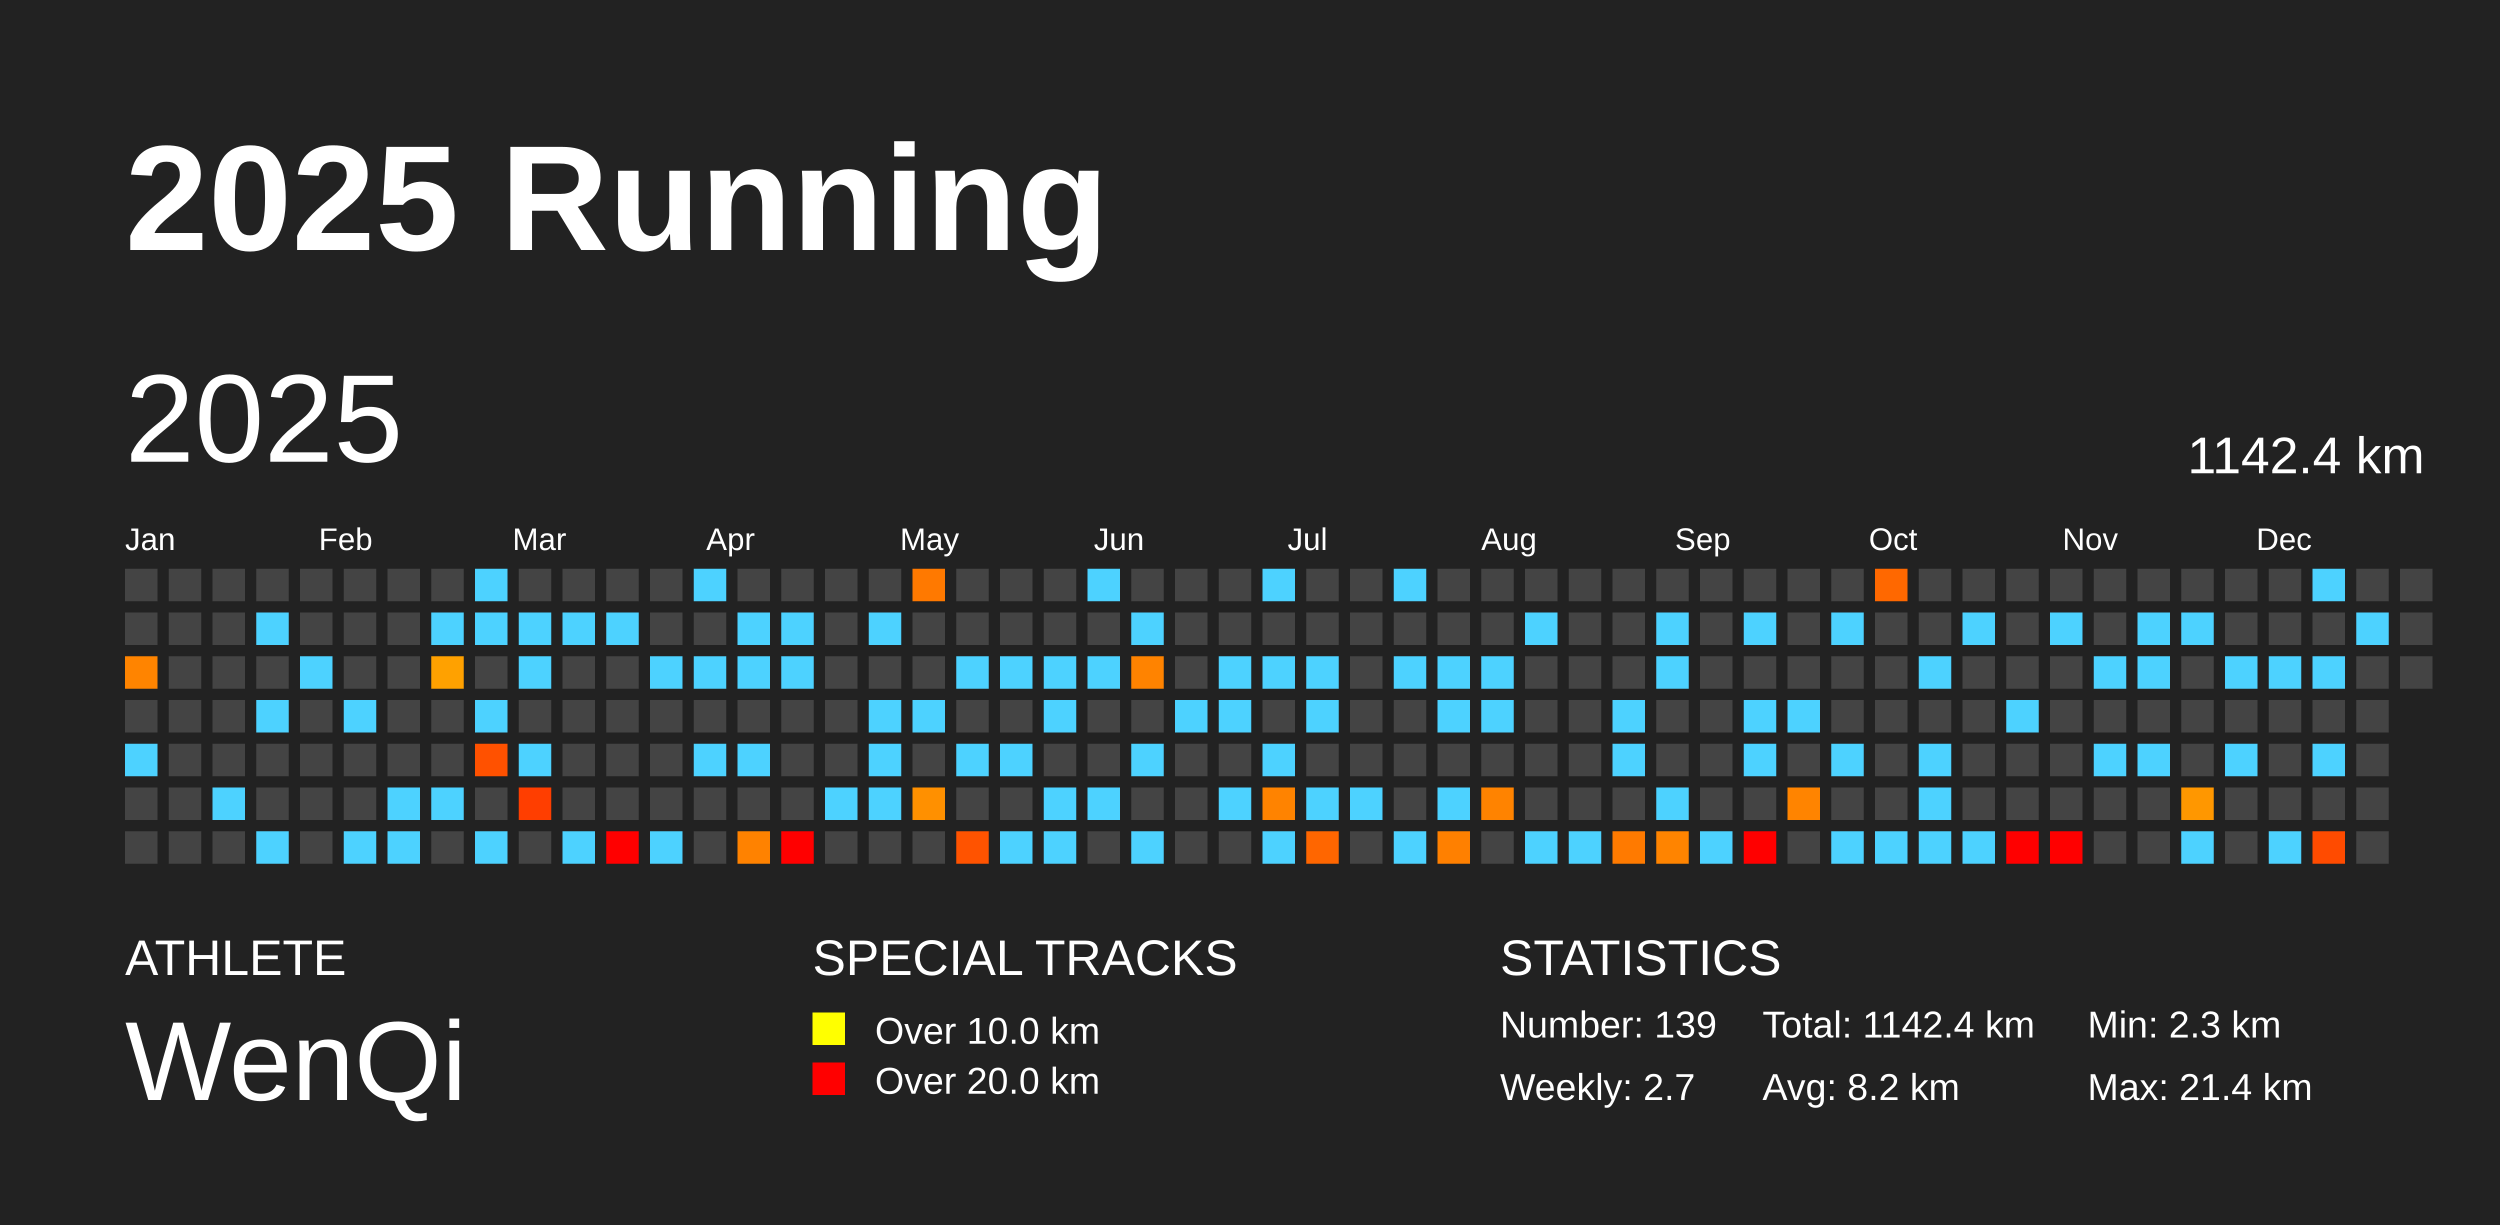
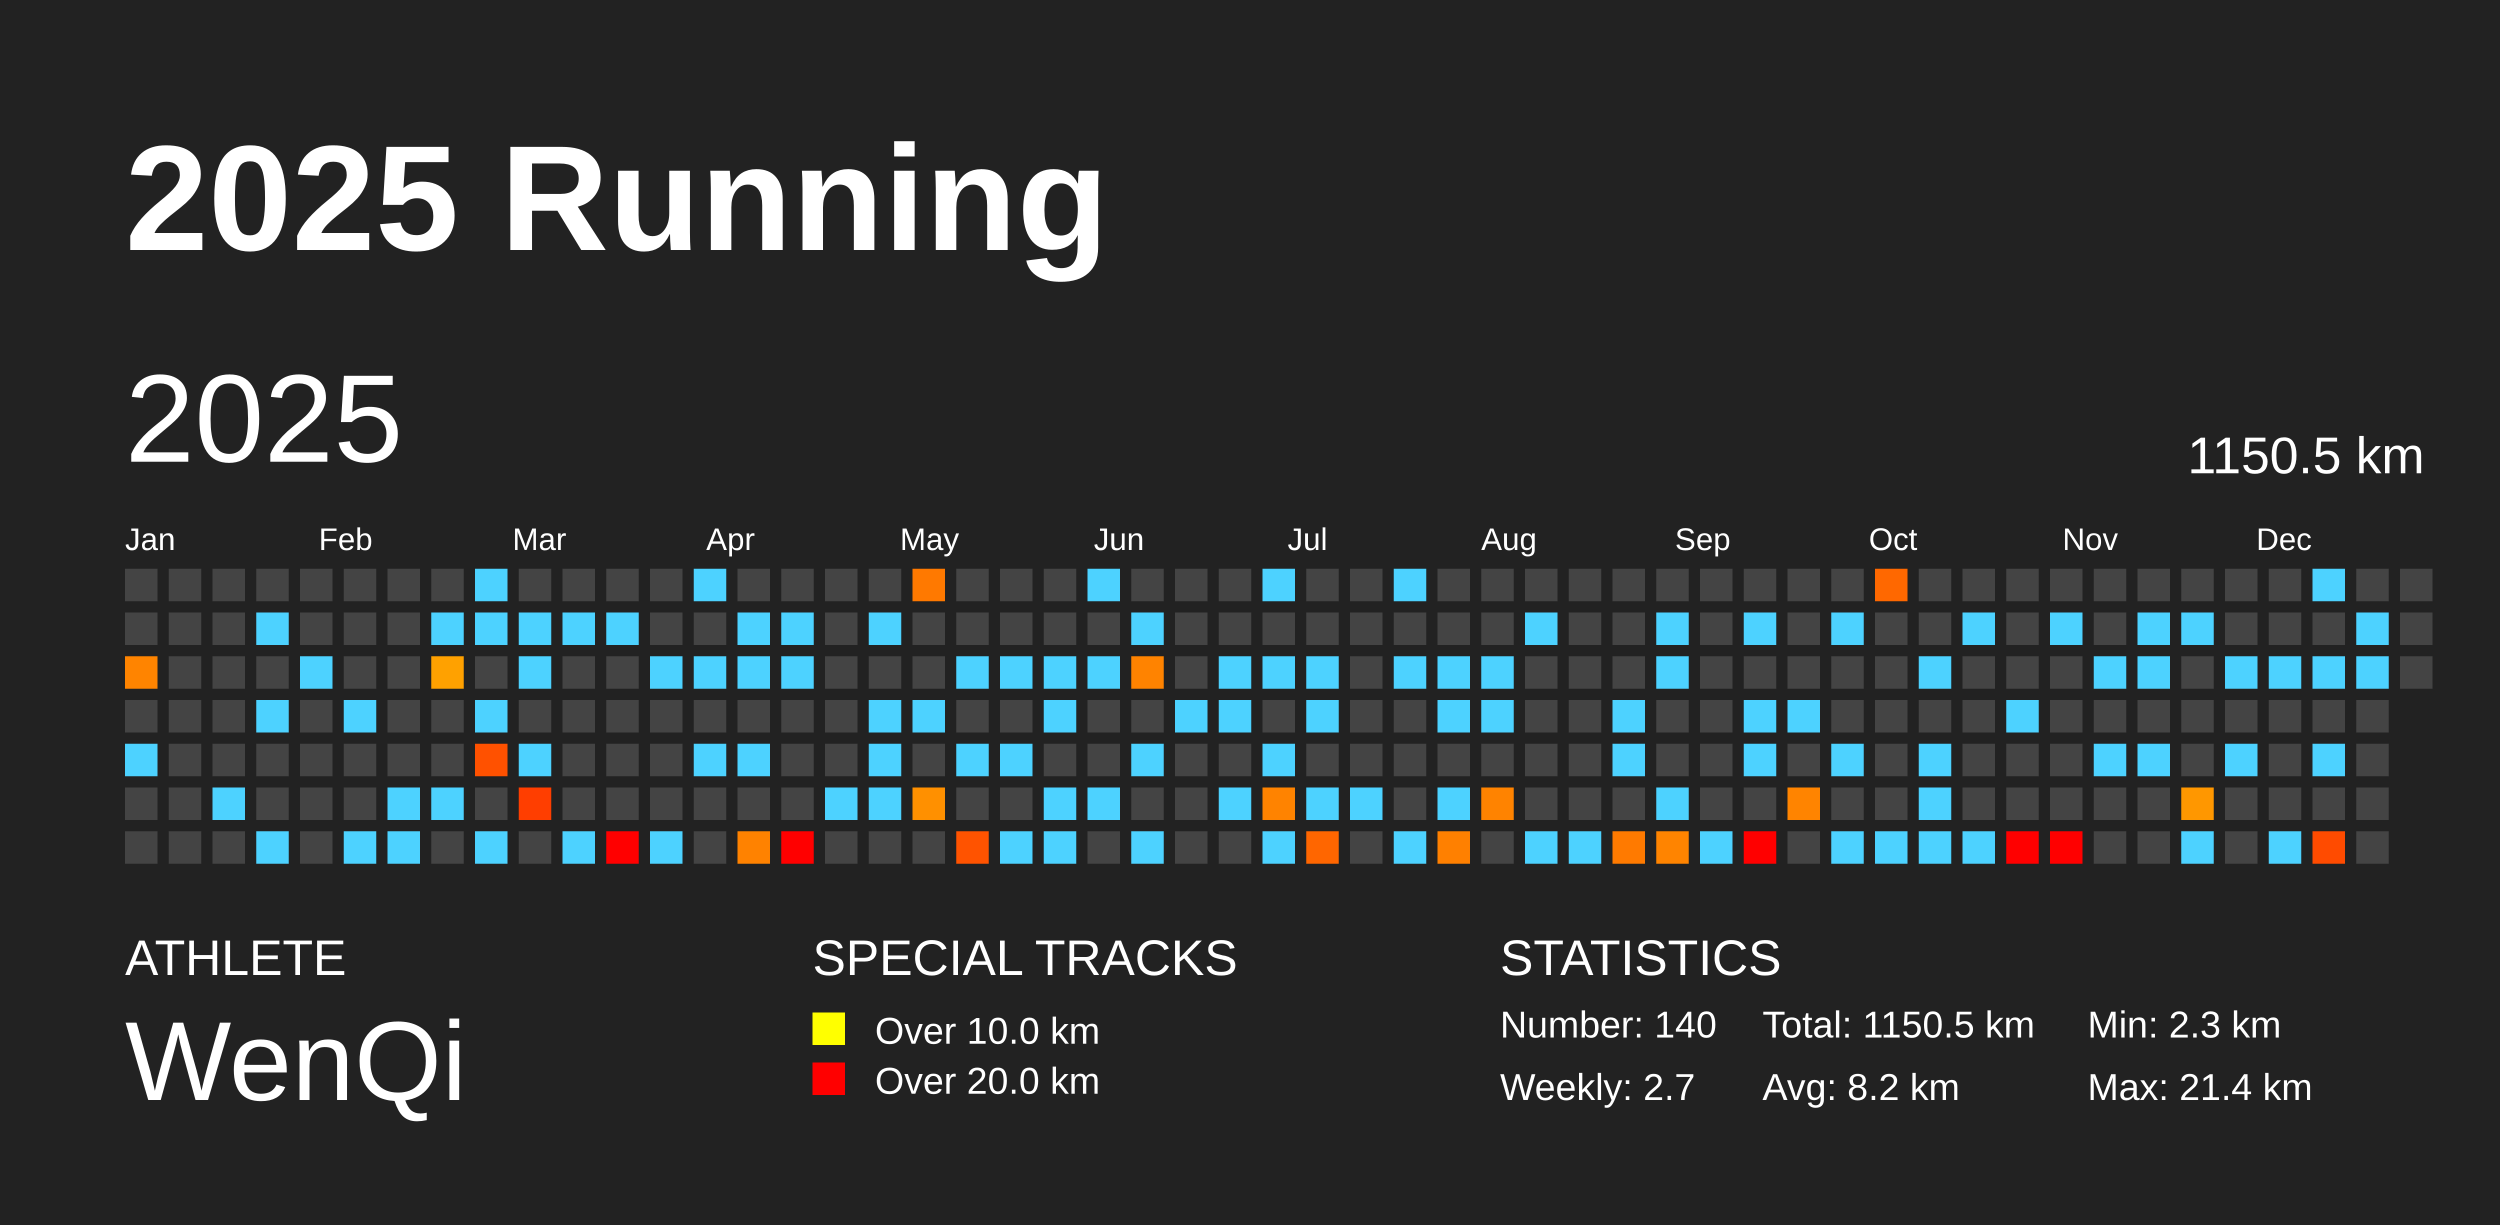
<svg xmlns="http://www.w3.org/2000/svg" baseProfile="full" height="98mm" version="1.1" viewBox="0,0,200,98" width="200mm">
  <defs />
  <rect fill="#222222" height="98" width="200" x="0" y="0" />
  <text fill="#FFFFFF" style="font-size:12px; font-family:Arial; font-weight:bold;" x="10" y="20">2025 Running</text>
  <text fill="#FFFFFF" style="font-size:4px; font-family:Arial" x="10" y="78">ATHLETE</text>
  <text fill="#FFFFFF" style="font-size:9px; font-family:Arial" x="10" y="88">WenQi</text>
  <text fill="#FFFFFF" style="font-size:4px; font-family:Arial" x="65" y="78">SPECIAL TRACKS</text>
  <rect fill="yellow" height="2.6" width="2.6" x="65" y="81" />
  <text fill="#FFFFFF" style="font-size:3px; font-family:Arial" x="70" y="83.5">Over 10.0 km</text>
  <rect fill="red" height="2.6" width="2.6" x="65" y="85" />
  <text fill="#FFFFFF" style="font-size:3px; font-family:Arial" x="70" y="87.5">Over 20.0 km</text>
  <text fill="#FFFFFF" style="font-size:4px; font-family:Arial" x="120" y="78">STATISTICS</text>
-   <text fill="#FFFFFF" style="font-size:3px; font-family:Arial" x="120" y="83">Number: 139</text>
+   <text fill="#FFFFFF" style="font-size:3px; font-family:Arial" x="120" y="83">Number: 140</text>
  <text fill="#FFFFFF" style="font-size:3px; font-family:Arial" x="120" y="88">Weekly: 2.7</text>
-   <text fill="#FFFFFF" style="font-size:3px; font-family:Arial" x="141" y="83">Total: 1142.4 km</text>
+   <text fill="#FFFFFF" style="font-size:3px; font-family:Arial" x="141" y="83">Total: 1150.5 km</text>
  <text fill="#FFFFFF" style="font-size:3px; font-family:Arial" x="141" y="88">Avg: 8.2 km</text>
  <text fill="#FFFFFF" style="font-size:3px; font-family:Arial" x="167" y="83">Min: 2.3 km</text>
  <text fill="#FFFFFF" style="font-size:3px; font-family:Arial" x="167" y="88">Max: 21.4 km</text>
  <text dominant-baseline="hanging" fill="#FFFFFF" style="font-size:10.0px; font-family:Arial;" x="10" y="30">2025</text>
-   <text dominant-baseline="hanging" fill="#FFFFFF" style="font-size:4.125px; font-family:Arial;" x="175" y="35">1142.4 km</text>
+   <text dominant-baseline="hanging" fill="#FFFFFF" style="font-size:4.125px; font-family:Arial;" x="175" y="35">1150.5 km</text>
  <text fill="#FFFFFF" style="font-size:2.5px; font-family:Arial" x="10.0" y="44">Jan</text>
  <text fill="#FFFFFF" style="font-size:2.5px; font-family:Arial" x="25.5" y="44">Feb</text>
  <text fill="#FFFFFF" style="font-size:2.5px; font-family:Arial" x="41.0" y="44">Mar</text>
  <text fill="#FFFFFF" style="font-size:2.5px; font-family:Arial" x="56.5" y="44">Apr</text>
  <text fill="#FFFFFF" style="font-size:2.5px; font-family:Arial" x="72.0" y="44">May</text>
  <text fill="#FFFFFF" style="font-size:2.5px; font-family:Arial" x="87.5" y="44">Jun</text>
  <text fill="#FFFFFF" style="font-size:2.5px; font-family:Arial" x="103.0" y="44">Jul</text>
  <text fill="#FFFFFF" style="font-size:2.5px; font-family:Arial" x="118.5" y="44">Aug</text>
  <text fill="#FFFFFF" style="font-size:2.5px; font-family:Arial" x="134.0" y="44">Sep</text>
  <text fill="#FFFFFF" style="font-size:2.5px; font-family:Arial" x="149.5" y="44">Oct</text>
  <text fill="#FFFFFF" style="font-size:2.5px; font-family:Arial" x="165.0" y="44">Nov</text>
  <text fill="#FFFFFF" style="font-size:2.5px; font-family:Arial" x="180.5" y="44">Dec</text>
  <rect fill="#444444" height="2.6" width="2.6" x="10.0" y="45.5" />
  <rect fill="#444444" height="2.6" width="2.6" x="10.0" y="49.0" />
  <rect fill="#ff8400" height="2.6" width="2.6" x="10.0" y="52.5" />
  <rect fill="#444444" height="2.6" width="2.6" x="10.0" y="56.0" />
  <rect fill="#4dd2ff" height="2.6" width="2.6" x="10.0" y="59.5" />
  <rect fill="#444444" height="2.6" width="2.6" x="10.0" y="63.0" />
  <rect fill="#444444" height="2.6" width="2.6" x="10.0" y="66.5" />
  <rect fill="#444444" height="2.6" width="2.6" x="13.5" y="45.5" />
  <rect fill="#444444" height="2.6" width="2.6" x="13.5" y="49.0" />
  <rect fill="#444444" height="2.6" width="2.6" x="13.5" y="52.5" />
  <rect fill="#444444" height="2.6" width="2.6" x="13.5" y="56.0" />
  <rect fill="#444444" height="2.6" width="2.6" x="13.5" y="59.5" />
  <rect fill="#444444" height="2.6" width="2.6" x="13.5" y="63.0" />
  <rect fill="#444444" height="2.6" width="2.6" x="13.5" y="66.5" />
  <rect fill="#444444" height="2.6" width="2.6" x="17.0" y="45.5" />
  <rect fill="#444444" height="2.6" width="2.6" x="17.0" y="49.0" />
  <rect fill="#444444" height="2.6" width="2.6" x="17.0" y="52.5" />
  <rect fill="#444444" height="2.6" width="2.6" x="17.0" y="56.0" />
  <rect fill="#444444" height="2.6" width="2.6" x="17.0" y="59.5" />
  <rect fill="#4dd2ff" height="2.6" width="2.6" x="17.0" y="63.0" />
  <rect fill="#444444" height="2.6" width="2.6" x="17.0" y="66.5" />
  <rect fill="#444444" height="2.6" width="2.6" x="20.5" y="45.5" />
  <rect fill="#4dd2ff" height="2.6" width="2.6" x="20.5" y="49.0" />
  <rect fill="#444444" height="2.6" width="2.6" x="20.5" y="52.5" />
  <rect fill="#4dd2ff" height="2.6" width="2.6" x="20.5" y="56.0" />
  <rect fill="#444444" height="2.6" width="2.6" x="20.5" y="59.5" />
  <rect fill="#444444" height="2.6" width="2.6" x="20.5" y="63.0" />
  <rect fill="#4dd2ff" height="2.6" width="2.6" x="20.5" y="66.5" />
  <rect fill="#444444" height="2.6" width="2.6" x="24.0" y="45.5" />
  <rect fill="#444444" height="2.6" width="2.6" x="24.0" y="49.0" />
  <rect fill="#4dd2ff" height="2.6" width="2.6" x="24.0" y="52.5" />
  <rect fill="#444444" height="2.6" width="2.6" x="24.0" y="56.0" />
  <rect fill="#444444" height="2.6" width="2.6" x="24.0" y="59.5" />
  <rect fill="#444444" height="2.6" width="2.6" x="24.0" y="63.0" />
  <rect fill="#444444" height="2.6" width="2.6" x="24.0" y="66.5" />
  <rect fill="#444444" height="2.6" width="2.6" x="27.5" y="45.5" />
  <rect fill="#444444" height="2.6" width="2.6" x="27.5" y="49.0" />
  <rect fill="#444444" height="2.6" width="2.6" x="27.5" y="52.5" />
  <rect fill="#4dd2ff" height="2.6" width="2.6" x="27.5" y="56.0" />
  <rect fill="#444444" height="2.6" width="2.6" x="27.5" y="59.5" />
  <rect fill="#444444" height="2.6" width="2.6" x="27.5" y="63.0" />
  <rect fill="#4dd2ff" height="2.6" width="2.6" x="27.5" y="66.5" />
  <rect fill="#444444" height="2.6" width="2.6" x="31.0" y="45.5" />
  <rect fill="#444444" height="2.6" width="2.6" x="31.0" y="49.0" />
  <rect fill="#444444" height="2.6" width="2.6" x="31.0" y="52.5" />
  <rect fill="#444444" height="2.6" width="2.6" x="31.0" y="56.0" />
  <rect fill="#444444" height="2.6" width="2.6" x="31.0" y="59.5" />
  <rect fill="#4dd2ff" height="2.6" width="2.6" x="31.0" y="63.0" />
  <rect fill="#4dd2ff" height="2.6" width="2.6" x="31.0" y="66.5" />
  <rect fill="#444444" height="2.6" width="2.6" x="34.5" y="45.5" />
  <rect fill="#4dd2ff" height="2.6" width="2.6" x="34.5" y="49.0" />
  <rect fill="#ffa100" height="2.6" width="2.6" x="34.5" y="52.5" />
  <rect fill="#444444" height="2.6" width="2.6" x="34.5" y="56.0" />
  <rect fill="#444444" height="2.6" width="2.6" x="34.5" y="59.5" />
  <rect fill="#4dd2ff" height="2.6" width="2.6" x="34.5" y="63.0" />
  <rect fill="#444444" height="2.6" width="2.6" x="34.5" y="66.5" />
  <rect fill="#4dd2ff" height="2.6" width="2.6" x="38.0" y="45.5" />
  <rect fill="#4dd2ff" height="2.6" width="2.6" x="38.0" y="49.0" />
  <rect fill="#444444" height="2.6" width="2.6" x="38.0" y="52.5" />
  <rect fill="#4dd2ff" height="2.6" width="2.6" x="38.0" y="56.0" />
  <rect fill="#ff5100" height="2.6" width="2.6" x="38.0" y="59.5" />
  <rect fill="#444444" height="2.6" width="2.6" x="38.0" y="63.0" />
  <rect fill="#4dd2ff" height="2.6" width="2.6" x="38.0" y="66.5" />
  <rect fill="#444444" height="2.6" width="2.6" x="41.5" y="45.5" />
  <rect fill="#4dd2ff" height="2.6" width="2.6" x="41.5" y="49.0" />
  <rect fill="#4dd2ff" height="2.6" width="2.6" x="41.5" y="52.5" />
  <rect fill="#444444" height="2.6" width="2.6" x="41.5" y="56.0" />
  <rect fill="#4dd2ff" height="2.6" width="2.6" x="41.5" y="59.5" />
  <rect fill="#ff3e00" height="2.6" width="2.6" x="41.5" y="63.0" />
  <rect fill="#444444" height="2.6" width="2.6" x="41.5" y="66.5" />
  <rect fill="#444444" height="2.6" width="2.6" x="45.0" y="45.5" />
  <rect fill="#4dd2ff" height="2.6" width="2.6" x="45.0" y="49.0" />
  <rect fill="#444444" height="2.6" width="2.6" x="45.0" y="52.5" />
  <rect fill="#444444" height="2.6" width="2.6" x="45.0" y="56.0" />
  <rect fill="#444444" height="2.6" width="2.6" x="45.0" y="59.5" />
  <rect fill="#444444" height="2.6" width="2.6" x="45.0" y="63.0" />
  <rect fill="#4dd2ff" height="2.6" width="2.6" x="45.0" y="66.5" />
  <rect fill="#444444" height="2.6" width="2.6" x="48.5" y="45.5" />
  <rect fill="#4dd2ff" height="2.6" width="2.6" x="48.5" y="49.0" />
  <rect fill="#444444" height="2.6" width="2.6" x="48.5" y="52.5" />
  <rect fill="#444444" height="2.6" width="2.6" x="48.5" y="56.0" />
  <rect fill="#444444" height="2.6" width="2.6" x="48.5" y="59.5" />
  <rect fill="#444444" height="2.6" width="2.6" x="48.5" y="63.0" />
  <rect fill="red" height="2.6" width="2.6" x="48.5" y="66.5" />
  <rect fill="#444444" height="2.6" width="2.6" x="52.0" y="45.5" />
  <rect fill="#444444" height="2.6" width="2.6" x="52.0" y="49.0" />
  <rect fill="#4dd2ff" height="2.6" width="2.6" x="52.0" y="52.5" />
  <rect fill="#444444" height="2.6" width="2.6" x="52.0" y="56.0" />
  <rect fill="#444444" height="2.6" width="2.6" x="52.0" y="59.5" />
  <rect fill="#444444" height="2.6" width="2.6" x="52.0" y="63.0" />
  <rect fill="#4dd2ff" height="2.6" width="2.6" x="52.0" y="66.5" />
  <rect fill="#4dd2ff" height="2.6" width="2.6" x="55.5" y="45.5" />
  <rect fill="#444444" height="2.6" width="2.6" x="55.5" y="49.0" />
  <rect fill="#4dd2ff" height="2.6" width="2.6" x="55.5" y="52.5" />
  <rect fill="#444444" height="2.6" width="2.6" x="55.5" y="56.0" />
  <rect fill="#4dd2ff" height="2.6" width="2.6" x="55.5" y="59.5" />
  <rect fill="#444444" height="2.6" width="2.6" x="55.5" y="63.0" />
  <rect fill="#444444" height="2.6" width="2.6" x="55.5" y="66.5" />
  <rect fill="#444444" height="2.6" width="2.6" x="59.0" y="45.5" />
  <rect fill="#4dd2ff" height="2.6" width="2.6" x="59.0" y="49.0" />
  <rect fill="#4dd2ff" height="2.6" width="2.6" x="59.0" y="52.5" />
  <rect fill="#444444" height="2.6" width="2.6" x="59.0" y="56.0" />
  <rect fill="#4dd2ff" height="2.6" width="2.6" x="59.0" y="59.5" />
  <rect fill="#444444" height="2.6" width="2.6" x="59.0" y="63.0" />
  <rect fill="#ff8200" height="2.6" width="2.6" x="59.0" y="66.5" />
  <rect fill="#444444" height="2.6" width="2.6" x="62.5" y="45.5" />
  <rect fill="#4dd2ff" height="2.6" width="2.6" x="62.5" y="49.0" />
  <rect fill="#4dd2ff" height="2.6" width="2.6" x="62.5" y="52.5" />
  <rect fill="#444444" height="2.6" width="2.6" x="62.5" y="56.0" />
  <rect fill="#444444" height="2.6" width="2.6" x="62.5" y="59.5" />
  <rect fill="#444444" height="2.6" width="2.6" x="62.5" y="63.0" />
  <rect fill="red" height="2.6" width="2.6" x="62.5" y="66.5" />
  <rect fill="#444444" height="2.6" width="2.6" x="66.0" y="45.5" />
  <rect fill="#444444" height="2.6" width="2.6" x="66.0" y="49.0" />
  <rect fill="#444444" height="2.6" width="2.6" x="66.0" y="52.5" />
  <rect fill="#444444" height="2.6" width="2.6" x="66.0" y="56.0" />
  <rect fill="#444444" height="2.6" width="2.6" x="66.0" y="59.5" />
  <rect fill="#4dd2ff" height="2.6" width="2.6" x="66.0" y="63.0" />
  <rect fill="#444444" height="2.6" width="2.6" x="66.0" y="66.5" />
  <rect fill="#444444" height="2.6" width="2.6" x="69.5" y="45.5" />
  <rect fill="#4dd2ff" height="2.6" width="2.6" x="69.5" y="49.0" />
  <rect fill="#444444" height="2.6" width="2.6" x="69.5" y="52.5" />
  <rect fill="#4dd2ff" height="2.6" width="2.6" x="69.5" y="56.0" />
  <rect fill="#4dd2ff" height="2.6" width="2.6" x="69.5" y="59.5" />
  <rect fill="#4dd2ff" height="2.6" width="2.6" x="69.5" y="63.0" />
  <rect fill="#444444" height="2.6" width="2.6" x="69.5" y="66.5" />
  <rect fill="#ff7900" height="2.6" width="2.6" x="73.0" y="45.5" />
  <rect fill="#444444" height="2.6" width="2.6" x="73.0" y="49.0" />
  <rect fill="#444444" height="2.6" width="2.6" x="73.0" y="52.5" />
  <rect fill="#4dd2ff" height="2.6" width="2.6" x="73.0" y="56.0" />
  <rect fill="#444444" height="2.6" width="2.6" x="73.0" y="59.5" />
  <rect fill="#ff9000" height="2.6" width="2.6" x="73.0" y="63.0" />
  <rect fill="#444444" height="2.6" width="2.6" x="73.0" y="66.5" />
  <rect fill="#444444" height="2.6" width="2.6" x="76.5" y="45.5" />
  <rect fill="#444444" height="2.6" width="2.6" x="76.5" y="49.0" />
  <rect fill="#4dd2ff" height="2.6" width="2.6" x="76.5" y="52.5" />
  <rect fill="#444444" height="2.6" width="2.6" x="76.5" y="56.0" />
  <rect fill="#4dd2ff" height="2.6" width="2.6" x="76.5" y="59.5" />
  <rect fill="#444444" height="2.6" width="2.6" x="76.5" y="63.0" />
  <rect fill="#ff5300" height="2.6" width="2.6" x="76.5" y="66.5" />
  <rect fill="#444444" height="2.6" width="2.6" x="80.0" y="45.5" />
  <rect fill="#444444" height="2.6" width="2.6" x="80.0" y="49.0" />
  <rect fill="#4dd2ff" height="2.6" width="2.6" x="80.0" y="52.5" />
  <rect fill="#444444" height="2.6" width="2.6" x="80.0" y="56.0" />
  <rect fill="#4dd2ff" height="2.6" width="2.6" x="80.0" y="59.5" />
  <rect fill="#444444" height="2.6" width="2.6" x="80.0" y="63.0" />
  <rect fill="#4dd2ff" height="2.6" width="2.6" x="80.0" y="66.5" />
  <rect fill="#444444" height="2.6" width="2.6" x="83.5" y="45.5" />
  <rect fill="#444444" height="2.6" width="2.6" x="83.5" y="49.0" />
  <rect fill="#4dd2ff" height="2.6" width="2.6" x="83.5" y="52.5" />
  <rect fill="#4dd2ff" height="2.6" width="2.6" x="83.5" y="56.0" />
  <rect fill="#444444" height="2.6" width="2.6" x="83.5" y="59.5" />
  <rect fill="#4dd2ff" height="2.6" width="2.6" x="83.5" y="63.0" />
  <rect fill="#4dd2ff" height="2.6" width="2.6" x="83.5" y="66.5" />
  <rect fill="#4dd2ff" height="2.6" width="2.6" x="87.0" y="45.5" />
  <rect fill="#444444" height="2.6" width="2.6" x="87.0" y="49.0" />
  <rect fill="#4dd2ff" height="2.6" width="2.6" x="87.0" y="52.5" />
  <rect fill="#444444" height="2.6" width="2.6" x="87.0" y="56.0" />
  <rect fill="#444444" height="2.6" width="2.6" x="87.0" y="59.5" />
  <rect fill="#4dd2ff" height="2.6" width="2.6" x="87.0" y="63.0" />
  <rect fill="#444444" height="2.6" width="2.6" x="87.0" y="66.5" />
  <rect fill="#444444" height="2.6" width="2.6" x="90.5" y="45.5" />
  <rect fill="#4dd2ff" height="2.6" width="2.6" x="90.5" y="49.0" />
  <rect fill="#ff8300" height="2.6" width="2.6" x="90.5" y="52.5" />
  <rect fill="#444444" height="2.6" width="2.6" x="90.5" y="56.0" />
  <rect fill="#4dd2ff" height="2.6" width="2.6" x="90.5" y="59.5" />
  <rect fill="#444444" height="2.6" width="2.6" x="90.5" y="63.0" />
  <rect fill="#4dd2ff" height="2.6" width="2.6" x="90.5" y="66.5" />
  <rect fill="#444444" height="2.6" width="2.6" x="94.0" y="45.5" />
  <rect fill="#444444" height="2.6" width="2.6" x="94.0" y="49.0" />
  <rect fill="#444444" height="2.6" width="2.6" x="94.0" y="52.5" />
  <rect fill="#4dd2ff" height="2.6" width="2.6" x="94.0" y="56.0" />
  <rect fill="#444444" height="2.6" width="2.6" x="94.0" y="59.5" />
  <rect fill="#444444" height="2.6" width="2.6" x="94.0" y="63.0" />
  <rect fill="#444444" height="2.6" width="2.6" x="94.0" y="66.5" />
  <rect fill="#444444" height="2.6" width="2.6" x="97.5" y="45.5" />
  <rect fill="#444444" height="2.6" width="2.6" x="97.5" y="49.0" />
  <rect fill="#4dd2ff" height="2.6" width="2.6" x="97.5" y="52.5" />
  <rect fill="#4dd2ff" height="2.6" width="2.6" x="97.5" y="56.0" />
  <rect fill="#444444" height="2.6" width="2.6" x="97.5" y="59.5" />
  <rect fill="#4dd2ff" height="2.6" width="2.6" x="97.5" y="63.0" />
  <rect fill="#444444" height="2.6" width="2.6" x="97.5" y="66.5" />
  <rect fill="#4dd2ff" height="2.6" width="2.6" x="101.0" y="45.5" />
  <rect fill="#444444" height="2.6" width="2.6" x="101.0" y="49.0" />
  <rect fill="#4dd2ff" height="2.6" width="2.6" x="101.0" y="52.5" />
  <rect fill="#444444" height="2.6" width="2.6" x="101.0" y="56.0" />
  <rect fill="#4dd2ff" height="2.6" width="2.6" x="101.0" y="59.5" />
  <rect fill="#ff8300" height="2.6" width="2.6" x="101.0" y="63.0" />
  <rect fill="#4dd2ff" height="2.6" width="2.6" x="101.0" y="66.5" />
  <rect fill="#444444" height="2.6" width="2.6" x="104.5" y="45.5" />
  <rect fill="#444444" height="2.6" width="2.6" x="104.5" y="49.0" />
  <rect fill="#4dd2ff" height="2.6" width="2.6" x="104.5" y="52.5" />
  <rect fill="#4dd2ff" height="2.6" width="2.6" x="104.5" y="56.0" />
  <rect fill="#444444" height="2.6" width="2.6" x="104.5" y="59.5" />
  <rect fill="#4dd2ff" height="2.6" width="2.6" x="104.5" y="63.0" />
  <rect fill="#ff6600" height="2.6" width="2.6" x="104.5" y="66.5" />
  <rect fill="#444444" height="2.6" width="2.6" x="108.0" y="45.5" />
  <rect fill="#444444" height="2.6" width="2.6" x="108.0" y="49.0" />
  <rect fill="#444444" height="2.6" width="2.6" x="108.0" y="52.5" />
  <rect fill="#444444" height="2.6" width="2.6" x="108.0" y="56.0" />
  <rect fill="#444444" height="2.6" width="2.6" x="108.0" y="59.5" />
  <rect fill="#4dd2ff" height="2.6" width="2.6" x="108.0" y="63.0" />
  <rect fill="#444444" height="2.6" width="2.6" x="108.0" y="66.5" />
  <rect fill="#4dd2ff" height="2.6" width="2.6" x="111.5" y="45.5" />
  <rect fill="#444444" height="2.6" width="2.6" x="111.5" y="49.0" />
  <rect fill="#4dd2ff" height="2.6" width="2.6" x="111.5" y="52.5" />
  <rect fill="#444444" height="2.6" width="2.6" x="111.5" y="56.0" />
  <rect fill="#444444" height="2.6" width="2.6" x="111.5" y="59.5" />
  <rect fill="#444444" height="2.6" width="2.6" x="111.5" y="63.0" />
  <rect fill="#4dd2ff" height="2.6" width="2.6" x="111.5" y="66.5" />
  <rect fill="#444444" height="2.6" width="2.6" x="115.0" y="45.5" />
  <rect fill="#444444" height="2.6" width="2.6" x="115.0" y="49.0" />
  <rect fill="#4dd2ff" height="2.6" width="2.6" x="115.0" y="52.5" />
  <rect fill="#4dd2ff" height="2.6" width="2.6" x="115.0" y="56.0" />
  <rect fill="#444444" height="2.6" width="2.6" x="115.0" y="59.5" />
  <rect fill="#4dd2ff" height="2.6" width="2.6" x="115.0" y="63.0" />
  <rect fill="#ff8000" height="2.6" width="2.6" x="115.0" y="66.5" />
  <rect fill="#444444" height="2.6" width="2.6" x="118.5" y="45.5" />
  <rect fill="#444444" height="2.6" width="2.6" x="118.5" y="49.0" />
  <rect fill="#4dd2ff" height="2.6" width="2.6" x="118.5" y="52.5" />
  <rect fill="#4dd2ff" height="2.6" width="2.6" x="118.5" y="56.0" />
  <rect fill="#444444" height="2.6" width="2.6" x="118.5" y="59.5" />
  <rect fill="#ff8300" height="2.6" width="2.6" x="118.5" y="63.0" />
  <rect fill="#444444" height="2.6" width="2.6" x="118.5" y="66.5" />
  <rect fill="#444444" height="2.6" width="2.6" x="122.0" y="45.5" />
  <rect fill="#4dd2ff" height="2.6" width="2.6" x="122.0" y="49.0" />
  <rect fill="#444444" height="2.6" width="2.6" x="122.0" y="52.5" />
  <rect fill="#444444" height="2.6" width="2.6" x="122.0" y="56.0" />
  <rect fill="#444444" height="2.6" width="2.6" x="122.0" y="59.5" />
  <rect fill="#444444" height="2.6" width="2.6" x="122.0" y="63.0" />
  <rect fill="#4dd2ff" height="2.6" width="2.6" x="122.0" y="66.5" />
  <rect fill="#444444" height="2.6" width="2.6" x="125.5" y="45.5" />
  <rect fill="#444444" height="2.6" width="2.6" x="125.5" y="49.0" />
  <rect fill="#444444" height="2.6" width="2.6" x="125.5" y="52.5" />
  <rect fill="#444444" height="2.6" width="2.6" x="125.5" y="56.0" />
  <rect fill="#444444" height="2.6" width="2.6" x="125.5" y="59.5" />
  <rect fill="#444444" height="2.6" width="2.6" x="125.5" y="63.0" />
  <rect fill="#4dd2ff" height="2.6" width="2.6" x="125.5" y="66.5" />
  <rect fill="#444444" height="2.6" width="2.6" x="129.0" y="45.5" />
  <rect fill="#444444" height="2.6" width="2.6" x="129.0" y="49.0" />
  <rect fill="#444444" height="2.6" width="2.6" x="129.0" y="52.5" />
  <rect fill="#4dd2ff" height="2.6" width="2.6" x="129.0" y="56.0" />
  <rect fill="#4dd2ff" height="2.6" width="2.6" x="129.0" y="59.5" />
  <rect fill="#444444" height="2.6" width="2.6" x="129.0" y="63.0" />
  <rect fill="#ff7a00" height="2.6" width="2.6" x="129.0" y="66.5" />
  <rect fill="#444444" height="2.6" width="2.6" x="132.5" y="45.5" />
  <rect fill="#4dd2ff" height="2.6" width="2.6" x="132.5" y="49.0" />
  <rect fill="#4dd2ff" height="2.6" width="2.6" x="132.5" y="52.5" />
  <rect fill="#444444" height="2.6" width="2.6" x="132.5" y="56.0" />
  <rect fill="#444444" height="2.6" width="2.6" x="132.5" y="59.5" />
  <rect fill="#4dd2ff" height="2.6" width="2.6" x="132.5" y="63.0" />
  <rect fill="#ff8400" height="2.6" width="2.6" x="132.5" y="66.5" />
  <rect fill="#444444" height="2.6" width="2.6" x="136.0" y="45.5" />
  <rect fill="#444444" height="2.6" width="2.6" x="136.0" y="49.0" />
  <rect fill="#444444" height="2.6" width="2.6" x="136.0" y="52.5" />
  <rect fill="#444444" height="2.6" width="2.6" x="136.0" y="56.0" />
  <rect fill="#444444" height="2.6" width="2.6" x="136.0" y="59.5" />
  <rect fill="#444444" height="2.6" width="2.6" x="136.0" y="63.0" />
  <rect fill="#4dd2ff" height="2.6" width="2.6" x="136.0" y="66.5" />
  <rect fill="#444444" height="2.6" width="2.6" x="139.5" y="45.5" />
  <rect fill="#4dd2ff" height="2.6" width="2.6" x="139.5" y="49.0" />
  <rect fill="#444444" height="2.6" width="2.6" x="139.5" y="52.5" />
  <rect fill="#4dd2ff" height="2.6" width="2.6" x="139.5" y="56.0" />
  <rect fill="#4dd2ff" height="2.6" width="2.6" x="139.5" y="59.5" />
  <rect fill="#444444" height="2.6" width="2.6" x="139.5" y="63.0" />
  <rect fill="red" height="2.6" width="2.6" x="139.5" y="66.5" />
  <rect fill="#444444" height="2.6" width="2.6" x="143.0" y="45.5" />
  <rect fill="#444444" height="2.6" width="2.6" x="143.0" y="49.0" />
  <rect fill="#444444" height="2.6" width="2.6" x="143.0" y="52.5" />
  <rect fill="#4dd2ff" height="2.6" width="2.6" x="143.0" y="56.0" />
  <rect fill="#444444" height="2.6" width="2.6" x="143.0" y="59.5" />
  <rect fill="#ff8400" height="2.6" width="2.6" x="143.0" y="63.0" />
  <rect fill="#444444" height="2.6" width="2.6" x="143.0" y="66.5" />
  <rect fill="#444444" height="2.6" width="2.6" x="146.5" y="45.5" />
  <rect fill="#4dd2ff" height="2.6" width="2.6" x="146.5" y="49.0" />
  <rect fill="#444444" height="2.6" width="2.6" x="146.5" y="52.5" />
  <rect fill="#444444" height="2.6" width="2.6" x="146.5" y="56.0" />
  <rect fill="#4dd2ff" height="2.6" width="2.6" x="146.5" y="59.5" />
  <rect fill="#444444" height="2.6" width="2.6" x="146.5" y="63.0" />
  <rect fill="#4dd2ff" height="2.6" width="2.6" x="146.5" y="66.5" />
  <rect fill="#ff6800" height="2.6" width="2.6" x="150.0" y="45.5" />
  <rect fill="#444444" height="2.6" width="2.6" x="150.0" y="49.0" />
  <rect fill="#444444" height="2.6" width="2.6" x="150.0" y="52.5" />
  <rect fill="#444444" height="2.6" width="2.6" x="150.0" y="56.0" />
  <rect fill="#444444" height="2.6" width="2.6" x="150.0" y="59.5" />
  <rect fill="#444444" height="2.6" width="2.6" x="150.0" y="63.0" />
  <rect fill="#4dd2ff" height="2.6" width="2.6" x="150.0" y="66.5" />
  <rect fill="#444444" height="2.6" width="2.6" x="153.5" y="45.5" />
  <rect fill="#444444" height="2.6" width="2.6" x="153.5" y="49.0" />
  <rect fill="#4dd2ff" height="2.6" width="2.6" x="153.5" y="52.5" />
  <rect fill="#444444" height="2.6" width="2.6" x="153.5" y="56.0" />
  <rect fill="#4dd2ff" height="2.6" width="2.6" x="153.5" y="59.5" />
  <rect fill="#4dd2ff" height="2.6" width="2.6" x="153.5" y="63.0" />
  <rect fill="#4dd2ff" height="2.6" width="2.6" x="153.5" y="66.5" />
  <rect fill="#444444" height="2.6" width="2.6" x="157.0" y="45.5" />
  <rect fill="#4dd2ff" height="2.6" width="2.6" x="157.0" y="49.0" />
  <rect fill="#444444" height="2.6" width="2.6" x="157.0" y="52.5" />
  <rect fill="#444444" height="2.6" width="2.6" x="157.0" y="56.0" />
  <rect fill="#444444" height="2.6" width="2.6" x="157.0" y="59.5" />
  <rect fill="#444444" height="2.6" width="2.6" x="157.0" y="63.0" />
  <rect fill="#4dd2ff" height="2.6" width="2.6" x="157.0" y="66.5" />
  <rect fill="#444444" height="2.6" width="2.6" x="160.5" y="45.5" />
  <rect fill="#444444" height="2.6" width="2.6" x="160.5" y="49.0" />
  <rect fill="#444444" height="2.6" width="2.6" x="160.5" y="52.5" />
  <rect fill="#4dd2ff" height="2.6" width="2.6" x="160.5" y="56.0" />
  <rect fill="#444444" height="2.6" width="2.6" x="160.5" y="59.5" />
  <rect fill="#444444" height="2.6" width="2.6" x="160.5" y="63.0" />
  <rect fill="red" height="2.6" width="2.6" x="160.5" y="66.5" />
  <rect fill="#444444" height="2.6" width="2.6" x="164.0" y="45.5" />
  <rect fill="#4dd2ff" height="2.6" width="2.6" x="164.0" y="49.0" />
  <rect fill="#444444" height="2.6" width="2.6" x="164.0" y="52.5" />
  <rect fill="#444444" height="2.6" width="2.6" x="164.0" y="56.0" />
  <rect fill="#444444" height="2.6" width="2.6" x="164.0" y="59.5" />
  <rect fill="#444444" height="2.6" width="2.6" x="164.0" y="63.0" />
  <rect fill="red" height="2.6" width="2.6" x="164.0" y="66.5" />
  <rect fill="#444444" height="2.6" width="2.6" x="167.5" y="45.5" />
  <rect fill="#444444" height="2.6" width="2.6" x="167.5" y="49.0" />
  <rect fill="#4dd2ff" height="2.6" width="2.6" x="167.5" y="52.5" />
  <rect fill="#444444" height="2.6" width="2.6" x="167.5" y="56.0" />
  <rect fill="#4dd2ff" height="2.6" width="2.6" x="167.5" y="59.5" />
  <rect fill="#444444" height="2.6" width="2.6" x="167.5" y="63.0" />
  <rect fill="#444444" height="2.6" width="2.6" x="167.5" y="66.5" />
  <rect fill="#444444" height="2.6" width="2.6" x="171.0" y="45.5" />
  <rect fill="#4dd2ff" height="2.6" width="2.6" x="171.0" y="49.0" />
  <rect fill="#4dd2ff" height="2.6" width="2.6" x="171.0" y="52.5" />
  <rect fill="#444444" height="2.6" width="2.6" x="171.0" y="56.0" />
  <rect fill="#4dd2ff" height="2.6" width="2.6" x="171.0" y="59.5" />
  <rect fill="#444444" height="2.6" width="2.6" x="171.0" y="63.0" />
  <rect fill="#444444" height="2.6" width="2.6" x="171.0" y="66.5" />
  <rect fill="#444444" height="2.6" width="2.6" x="174.5" y="45.5" />
  <rect fill="#4dd2ff" height="2.6" width="2.6" x="174.5" y="49.0" />
  <rect fill="#444444" height="2.6" width="2.6" x="174.5" y="52.5" />
  <rect fill="#444444" height="2.6" width="2.6" x="174.5" y="56.0" />
  <rect fill="#444444" height="2.6" width="2.6" x="174.5" y="59.5" />
  <rect fill="#ff9700" height="2.6" width="2.6" x="174.5" y="63.0" />
  <rect fill="#4dd2ff" height="2.6" width="2.6" x="174.5" y="66.5" />
  <rect fill="#444444" height="2.6" width="2.6" x="178.0" y="45.5" />
  <rect fill="#444444" height="2.6" width="2.6" x="178.0" y="49.0" />
  <rect fill="#4dd2ff" height="2.6" width="2.6" x="178.0" y="52.5" />
  <rect fill="#444444" height="2.6" width="2.6" x="178.0" y="56.0" />
  <rect fill="#4dd2ff" height="2.6" width="2.6" x="178.0" y="59.5" />
  <rect fill="#444444" height="2.6" width="2.6" x="178.0" y="63.0" />
  <rect fill="#444444" height="2.6" width="2.6" x="178.0" y="66.5" />
  <rect fill="#444444" height="2.6" width="2.6" x="181.5" y="45.5" />
  <rect fill="#444444" height="2.6" width="2.6" x="181.5" y="49.0" />
  <rect fill="#4dd2ff" height="2.6" width="2.6" x="181.5" y="52.5" />
  <rect fill="#444444" height="2.6" width="2.6" x="181.5" y="56.0" />
  <rect fill="#444444" height="2.6" width="2.6" x="181.5" y="59.5" />
  <rect fill="#444444" height="2.6" width="2.6" x="181.5" y="63.0" />
  <rect fill="#4dd2ff" height="2.6" width="2.6" x="181.5" y="66.5" />
  <rect fill="#4dd2ff" height="2.6" width="2.6" x="185.0" y="45.5" />
  <rect fill="#444444" height="2.6" width="2.6" x="185.0" y="49.0" />
  <rect fill="#4dd2ff" height="2.6" width="2.6" x="185.0" y="52.5" />
  <rect fill="#444444" height="2.6" width="2.6" x="185.0" y="56.0" />
  <rect fill="#4dd2ff" height="2.6" width="2.6" x="185.0" y="59.5" />
  <rect fill="#444444" height="2.6" width="2.6" x="185.0" y="63.0" />
  <rect fill="#ff4b00" height="2.6" width="2.6" x="185.0" y="66.5" />
  <rect fill="#444444" height="2.6" width="2.6" x="188.5" y="45.5" />
  <rect fill="#4dd2ff" height="2.6" width="2.6" x="188.5" y="49.0" />
-   <rect fill="#444444" height="2.6" width="2.6" x="188.5" y="52.5" />
+   <rect fill="#4dd2ff" height="2.6" width="2.6" x="188.5" y="52.5" />
  <rect fill="#444444" height="2.6" width="2.6" x="188.5" y="56.0" />
  <rect fill="#444444" height="2.6" width="2.6" x="188.5" y="59.5" />
  <rect fill="#444444" height="2.6" width="2.6" x="188.5" y="63.0" />
  <rect fill="#444444" height="2.6" width="2.6" x="188.5" y="66.5" />
  <rect fill="#444444" height="2.6" width="2.6" x="192.0" y="45.5" />
  <rect fill="#444444" height="2.6" width="2.6" x="192.0" y="49.0" />
  <rect fill="#444444" height="2.6" width="2.6" x="192.0" y="52.5" />
</svg>
